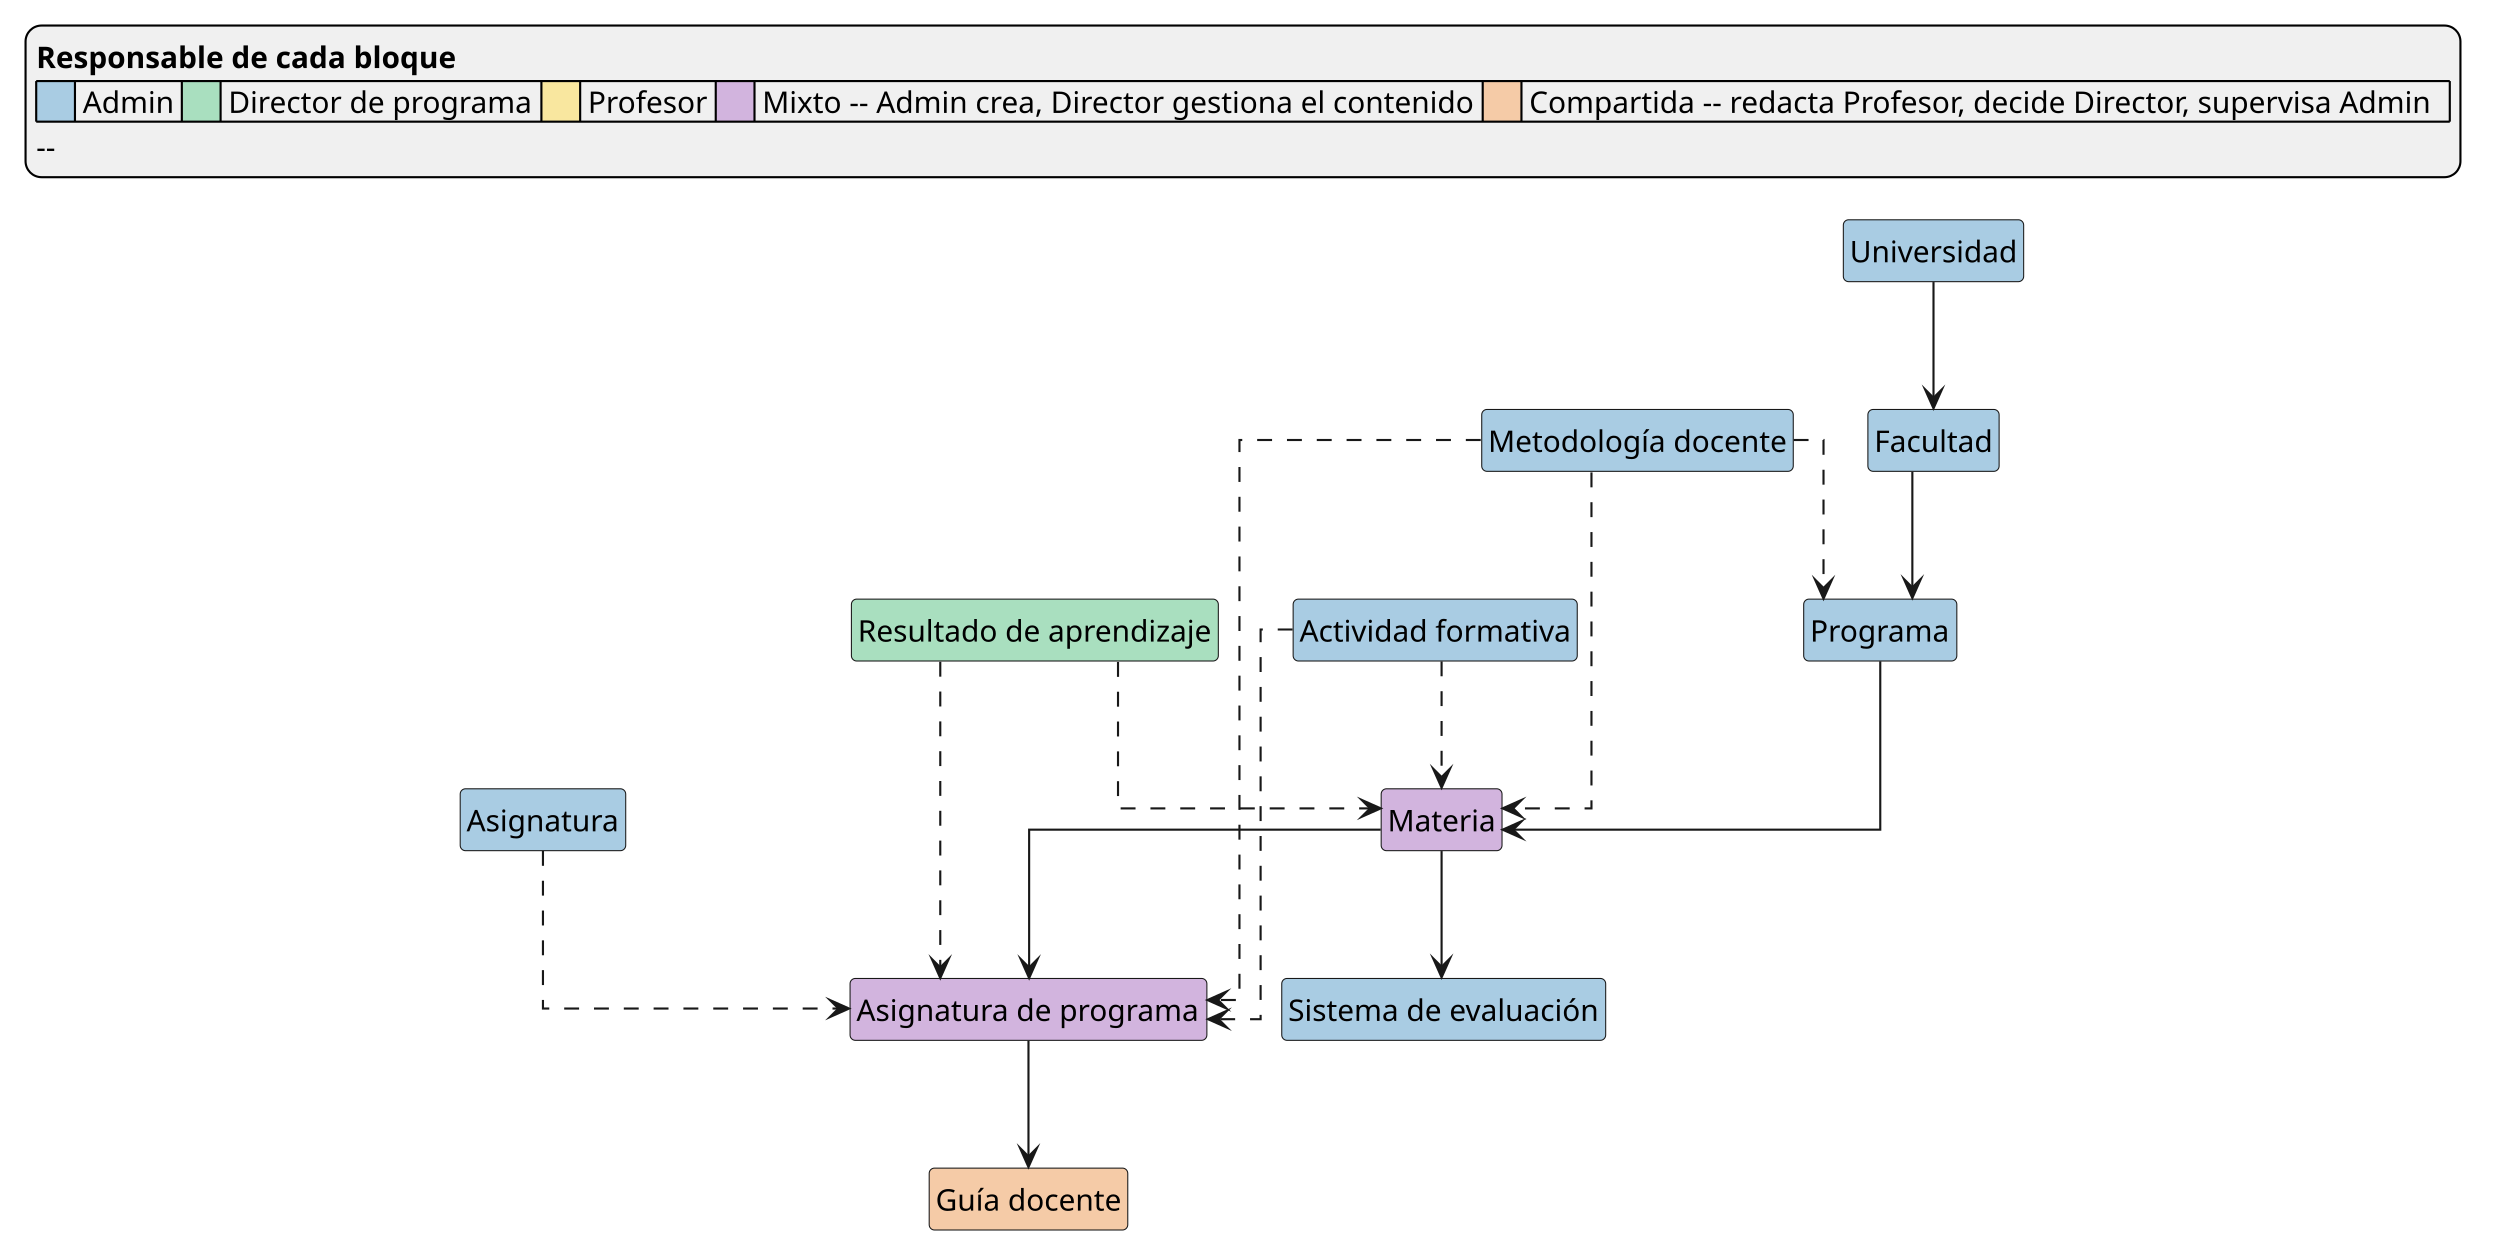
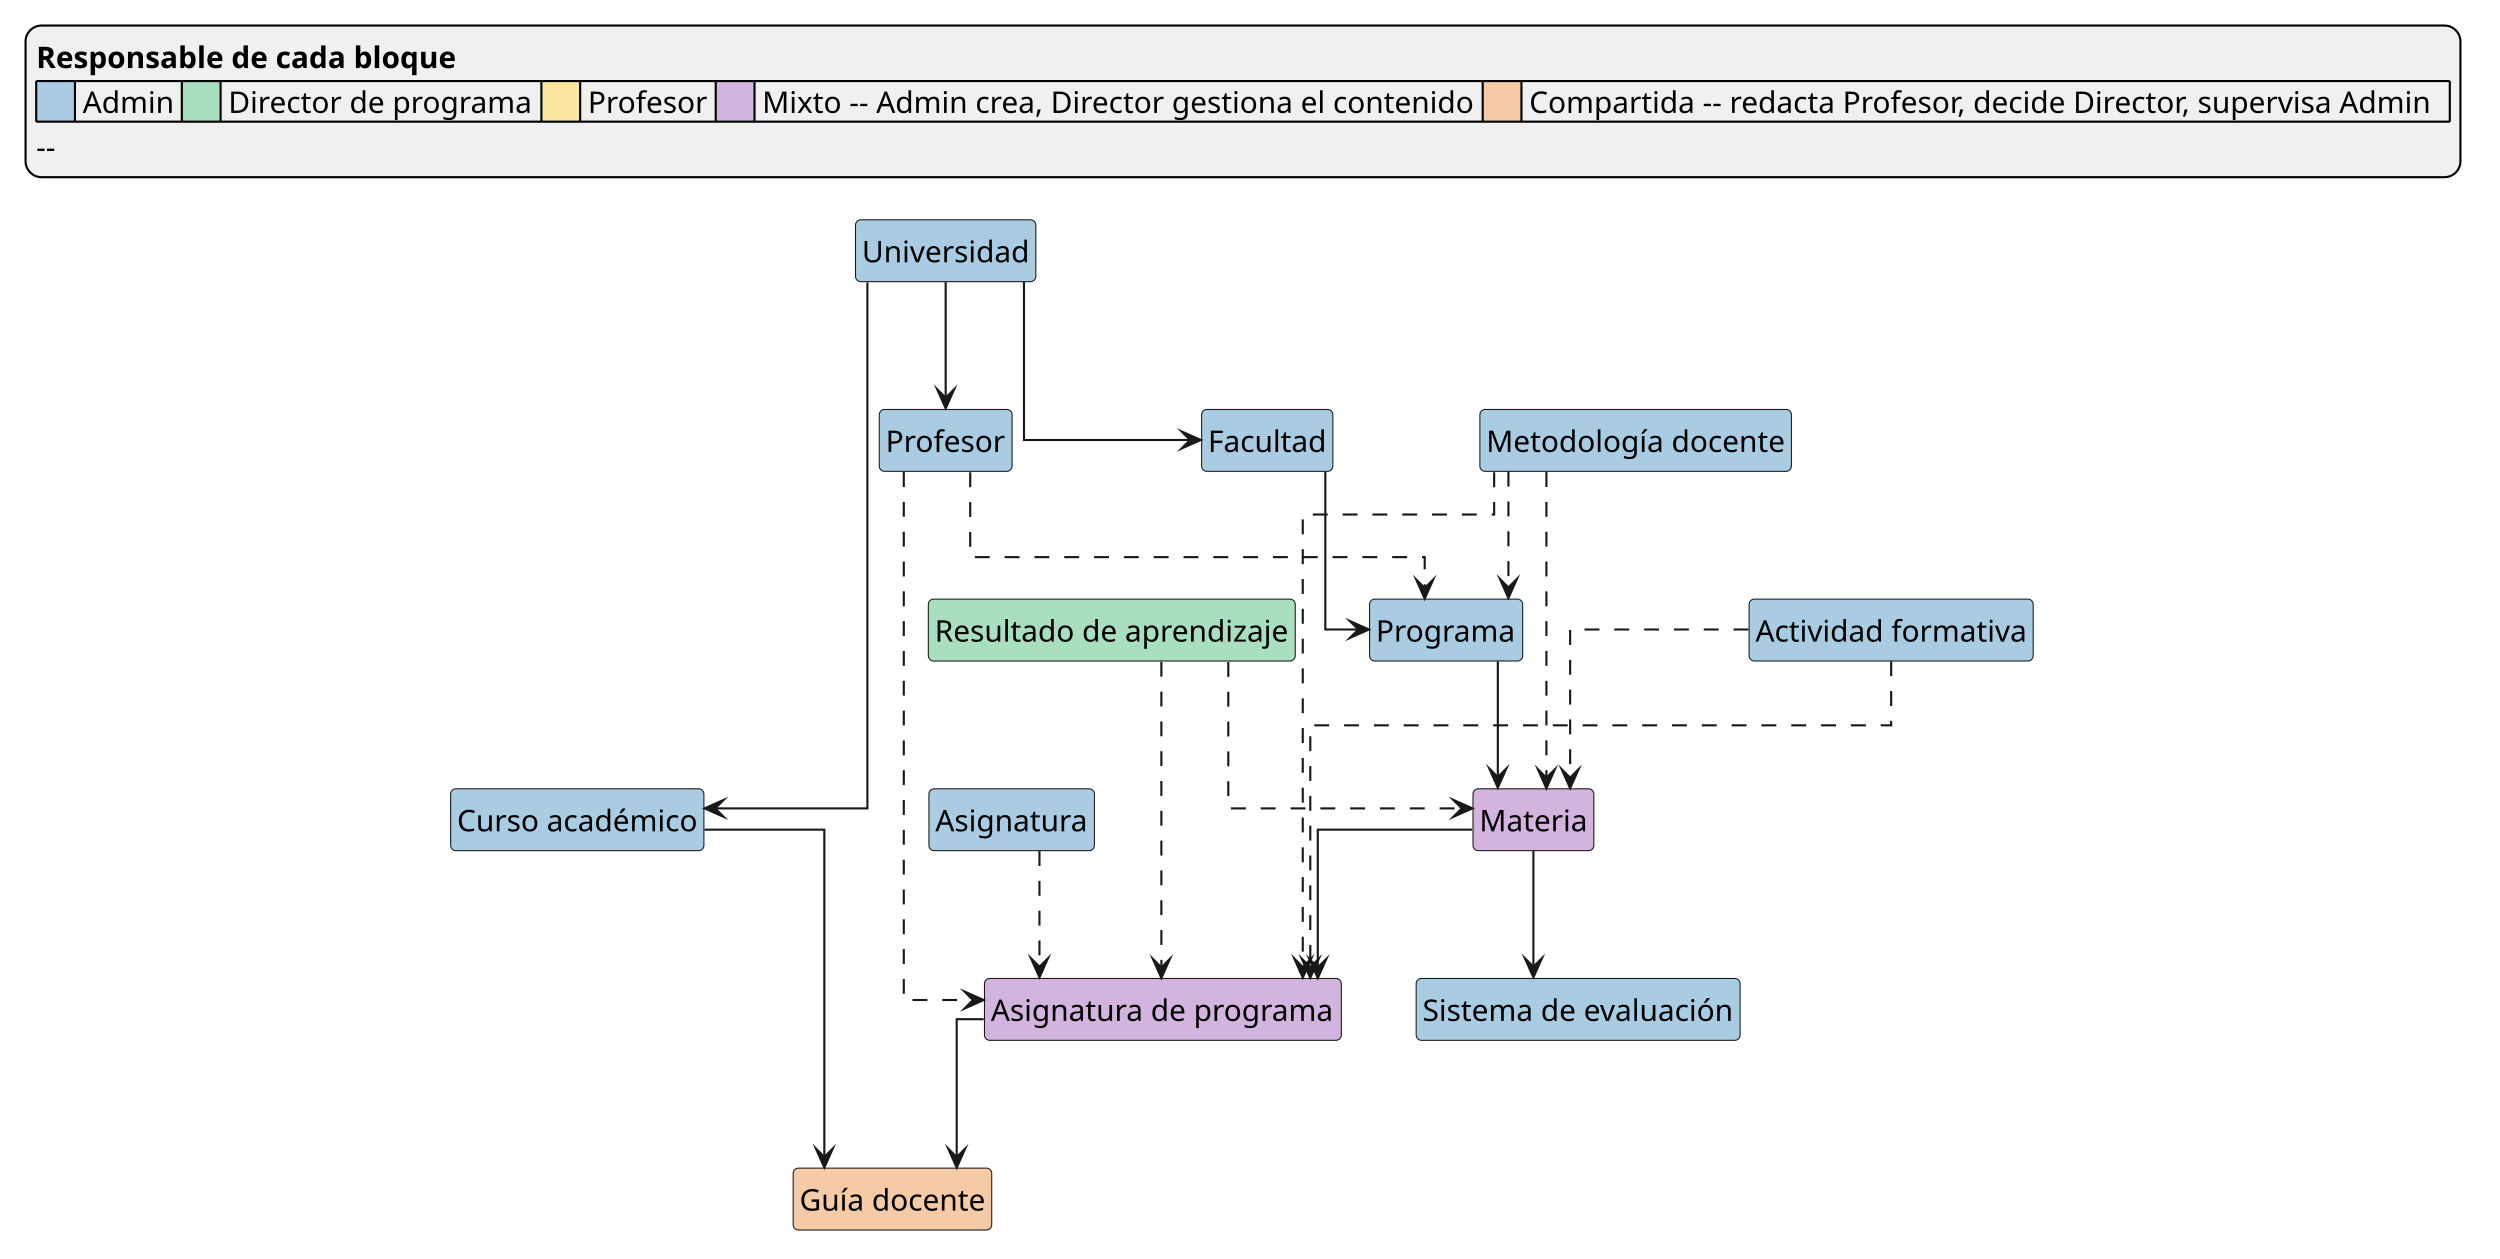
<svg xmlns="http://www.w3.org/2000/svg" version="1.1" data-diagram-type="CLASS" style="width:1174px;height:591px;background:#FFFFFF;" width="1174px" height="591px" viewBox="0 0 1174 591" zoomAndPan="magnify" preserveAspectRatio="none" contentStyleType="text/css">
  <defs />
  <g font-family="sans-serif" lengthAdjust="spacing">
    <g class="legend" data-source-line="14">
      <rect x="12" y="12" width="1143.422" height="71.204" fill="#F0F0F0" style="stroke:#000;stroke-width:1;" rx="7.5" ry="7.5" />
      <text x="17" y="31.966" fill="#000" font-size="14" textLength="197.105" font-weight="700">Responsable de cada bloque</text>
      <rect x="17" y="38.068" width="18.2" height="19.068" fill="#A9CCE3" style="stroke:none;" />
      <text x="17" y="53.034" fill="#000" font-size="14" textLength="18.2">     </text>
      <text x="38.84" y="53.034" fill="#000" font-size="14" textLength="42.91">Admin</text>
      <rect x="85.39" y="38.068" width="18.2" height="19.068" fill="#A9DFBF" style="stroke:none;" />
      <text x="85.39" y="53.034" fill="#000" font-size="14" textLength="18.2">     </text>
      <text x="107.23" y="53.034" fill="#000" font-size="14" textLength="143.373">Director de programa</text>
      <rect x="254.243" y="38.068" width="18.2" height="19.068" fill="#F9E79F" style="stroke:none;" />
      <text x="254.243" y="53.034" fill="#000" font-size="14" textLength="18.2">     </text>
      <text x="276.083" y="53.034" fill="#000" font-size="14" textLength="56.392">Profesor</text>
      <rect x="336.115" y="38.068" width="18.2" height="19.068" fill="#D2B4DE" style="stroke:none;" />
      <text x="336.115" y="53.034" fill="#000" font-size="14" textLength="18.2">     </text>
      <text x="357.955" y="53.034" fill="#000" font-size="14" textLength="334.683">Mixto -- Admin crea, Director gestiona el contenido</text>
      <rect x="696.277" y="38.068" width="18.2" height="19.068" fill="#F5CBA7" style="stroke:none;" />
      <text x="696.277" y="53.034" fill="#000" font-size="14" textLength="18.2">     </text>
      <text x="718.117" y="53.034" fill="#000" font-size="14" textLength="428.665">Compartida -- redacta Profesor, decide Director, supervisa Admin</text>
      <line x1="17" y1="38.068" x2="1150.422" y2="38.068" style="stroke:#000;stroke-width:1;" />
      <line x1="17" y1="57.136" x2="1150.422" y2="57.136" style="stroke:#000;stroke-width:1;" />
      <line x1="17" y1="38.068" x2="17" y2="57.136" style="stroke:#000;stroke-width:1;" />
      <line x1="35.2" y1="38.068" x2="35.2" y2="57.136" style="stroke:#000;stroke-width:1;" />
      <line x1="85.39" y1="38.068" x2="85.39" y2="57.136" style="stroke:#000;stroke-width:1;" />
      <line x1="103.59" y1="38.068" x2="103.59" y2="57.136" style="stroke:#000;stroke-width:1;" />
      <line x1="254.243" y1="38.068" x2="254.243" y2="57.136" style="stroke:#000;stroke-width:1;" />
      <line x1="272.443" y1="38.068" x2="272.443" y2="57.136" style="stroke:#000;stroke-width:1;" />
      <line x1="336.115" y1="38.068" x2="336.115" y2="57.136" style="stroke:#000;stroke-width:1;" />
      <line x1="354.315" y1="38.068" x2="354.315" y2="57.136" style="stroke:#000;stroke-width:1;" />
      <line x1="696.277" y1="38.068" x2="696.277" y2="57.136" style="stroke:#000;stroke-width:1;" />
      <line x1="714.477" y1="38.068" x2="714.477" y2="57.136" style="stroke:#000;stroke-width:1;" />
      <line x1="1150.422" y1="38.068" x2="1150.422" y2="57.136" style="stroke:#000;stroke-width:1;" />
      <text x="17" y="74.102" fill="#000" font-size="14" textLength="9.016">--</text>
    </g>
    <g class="entity" data-qualified-name="Universidad" id="ent0001" data-source-line="21">
-       <rect x="865.631" y="103.204" width="84.68" height="29.068" fill="#A9CCE3" style="stroke:#181818;stroke-width:0.5;" rx="2.5" ry="2.5" />
-       <text x="868.631" y="123.17" fill="#000" font-size="14" textLength="78.68">Universidad</text>
+       <rect x="401.749" y="103.204" width="84.68" height="29.068" fill="#A9CCE3" style="stroke:#181818;stroke-width:0.5;" rx="2.5" ry="2.5" />
+       <text x="404.749" y="123.17" fill="#000" font-size="14" textLength="78.68">Universidad</text>
    </g>
    <g class="entity" data-qualified-name="Facultad" id="ent0002" data-source-line="22">
-       <rect x="877.161" y="192.274" width="61.622" height="29.068" fill="#A9CCE3" style="stroke:#181818;stroke-width:0.5;" rx="2.5" ry="2.5" />
-       <text x="880.161" y="212.24" fill="#000" font-size="14" textLength="55.622">Facultad</text>
+       <rect x="564.279" y="192.274" width="61.622" height="29.068" fill="#A9CCE3" style="stroke:#181818;stroke-width:0.5;" rx="2.5" ry="2.5" />
+       <text x="567.279" y="212.24" fill="#000" font-size="14" textLength="55.622">Facultad</text>
    </g>
    <g class="entity" data-qualified-name="Programa" id="ent0003" data-source-line="23">
-       <rect x="847.011" y="281.344" width="71.912" height="29.068" fill="#A9CCE3" style="stroke:#181818;stroke-width:0.5;" rx="2.5" ry="2.5" />
-       <text x="850.011" y="301.31" fill="#000" font-size="14" textLength="65.912">Programa</text>
+       <rect x="643.139" y="281.344" width="71.912" height="29.068" fill="#A9CCE3" style="stroke:#181818;stroke-width:0.5;" rx="2.5" ry="2.5" />
+       <text x="646.139" y="301.31" fill="#000" font-size="14" textLength="65.912">Programa</text>
    </g>
    <g class="entity" data-qualified-name="Materia" id="ent0004" data-source-line="24">
-       <rect x="648.601" y="370.414" width="56.75" height="29.068" fill="#D2B4DE" style="stroke:#181818;stroke-width:0.5;" rx="2.5" ry="2.5" />
-       <text x="651.601" y="390.38" fill="#000" font-size="14" textLength="50.75">Materia</text>
+       <rect x="691.719" y="370.414" width="56.75" height="29.068" fill="#D2B4DE" style="stroke:#181818;stroke-width:0.5;" rx="2.5" ry="2.5" />
+       <text x="694.719" y="390.38" fill="#000" font-size="14" textLength="50.75">Materia</text>
    </g>
    <g class="entity" data-qualified-name="SistemaEvaluacion" id="ent0005" data-source-line="25">
-       <rect x="601.911" y="459.474" width="152.117" height="29.068" fill="#A9CCE3" style="stroke:#181818;stroke-width:0.5;" rx="2.5" ry="2.5" />
-       <text x="604.911" y="479.44" fill="#000" font-size="14" textLength="146.117">Sistema de evaluación</text>
+       <rect x="665.029" y="459.474" width="152.117" height="29.068" fill="#A9CCE3" style="stroke:#181818;stroke-width:0.5;" rx="2.5" ry="2.5" />
+       <text x="668.029" y="479.44" fill="#000" font-size="14" textLength="146.117">Sistema de evaluación</text>
    </g>
    <g class="entity" data-qualified-name="AsignaturaPrograma" id="ent0006" data-source-line="26">
-       <rect x="399.191" y="459.474" width="167.559" height="29.068" fill="#D2B4DE" style="stroke:#181818;stroke-width:0.5;" rx="2.5" ry="2.5" />
-       <text x="402.191" y="479.44" fill="#000" font-size="14" textLength="161.559">Asignatura de programa</text>
+       <rect x="462.309" y="459.474" width="167.559" height="29.068" fill="#D2B4DE" style="stroke:#181818;stroke-width:0.5;" rx="2.5" ry="2.5" />
+       <text x="465.309" y="479.44" fill="#000" font-size="14" textLength="161.559">Asignatura de programa</text>
    </g>
    <g class="entity" data-qualified-name="Guia" id="ent0007" data-source-line="27">
-       <rect x="436.351" y="548.544" width="93.248" height="29.068" fill="#F5CBA7" style="stroke:#181818;stroke-width:0.5;" rx="2.5" ry="2.5" />
-       <text x="439.351" y="568.51" fill="#000" font-size="14" textLength="87.248">Guía docente</text>
+       <rect x="372.469" y="548.544" width="93.248" height="29.068" fill="#F5CBA7" style="stroke:#181818;stroke-width:0.5;" rx="2.5" ry="2.5" />
+       <text x="375.469" y="568.51" fill="#000" font-size="14" textLength="87.248">Guía docente</text>
    </g>
-     <g class="entity" data-qualified-name="Asignatura" id="ent0014" data-source-line="38">
-       <rect x="216.111" y="370.414" width="77.722" height="29.068" fill="#A9CCE3" style="stroke:#181818;stroke-width:0.5;" rx="2.5" ry="2.5" />
-       <text x="219.111" y="390.38" fill="#000" font-size="14" textLength="71.722">Asignatura</text>
+     <g class="entity" data-qualified-name="CursoAcademico" id="ent0008" data-source-line="28">
+       <rect x="211.629" y="370.414" width="118.924" height="29.068" fill="#A9CCE3" style="stroke:#181818;stroke-width:0.5;" rx="2.5" ry="2.5" />
+       <text x="214.629" y="390.38" fill="#000" font-size="14" textLength="112.924">Curso académico</text>
    </g>
-     <g class="entity" data-qualified-name="MetodologiaDocente" id="ent0015" data-source-line="39">
-       <rect x="695.821" y="192.274" width="146.293" height="29.068" fill="#A9CCE3" style="stroke:#181818;stroke-width:0.5;" rx="2.5" ry="2.5" />
-       <text x="698.821" y="212.24" fill="#000" font-size="14" textLength="140.293">Metodología docente</text>
+     <g class="entity" data-qualified-name="Asignatura" id="ent0017" data-source-line="41">
+       <rect x="436.229" y="370.414" width="77.722" height="29.068" fill="#A9CCE3" style="stroke:#181818;stroke-width:0.5;" rx="2.5" ry="2.5" />
+       <text x="439.229" y="390.38" fill="#000" font-size="14" textLength="71.722">Asignatura</text>
    </g>
-     <g class="entity" data-qualified-name="ResultadoAprendizaje" id="ent0016" data-source-line="40">
-       <rect x="399.821" y="281.344" width="172.305" height="29.068" fill="#A9DFBF" style="stroke:#181818;stroke-width:0.5;" rx="2.5" ry="2.5" />
-       <text x="402.821" y="301.31" fill="#000" font-size="14" textLength="166.305">Resultado de aprendizaje</text>
+     <g class="entity" data-qualified-name="MetodologiaDocente" id="ent0018" data-source-line="42">
+       <rect x="694.949" y="192.274" width="146.293" height="29.068" fill="#A9CCE3" style="stroke:#181818;stroke-width:0.5;" rx="2.5" ry="2.5" />
+       <text x="697.949" y="212.24" fill="#000" font-size="14" textLength="140.293">Metodología docente</text>
    </g>
-     <g class="entity" data-qualified-name="ActividadFormativa" id="ent0017" data-source-line="41">
-       <rect x="607.261" y="281.344" width="133.414" height="29.068" fill="#A9CCE3" style="stroke:#181818;stroke-width:0.5;" rx="2.5" ry="2.5" />
-       <text x="610.261" y="301.31" fill="#000" font-size="14" textLength="127.414">Actividad formativa</text>
+     <g class="entity" data-qualified-name="ResultadoAprendizaje" id="ent0019" data-source-line="43">
+       <rect x="435.939" y="281.344" width="172.305" height="29.068" fill="#A9DFBF" style="stroke:#181818;stroke-width:0.5;" rx="2.5" ry="2.5" />
+       <text x="438.939" y="301.31" fill="#000" font-size="14" textLength="166.305">Resultado de aprendizaje</text>
    </g>
-     <g class="link" data-entity-1="ent0001" data-entity-2="ent0002" id="lnk8" data-source-line="29" data-link-type="dependency">
-       <path d="M907.971,132.444 C907.971,148.854 907.971,170.244 907.971,186.784" style="stroke:#181818;stroke-width:1;" fill="none" id="Universidad-to-Facultad" codeLine="29" />
-       <polygon points="907.971,191.784,911.971,182.784,907.971,186.784,903.971,182.784,907.971,191.784" fill="#181818" style="stroke:#181818;stroke-width:1;stroke-linejoin:miter;stroke-miterlimit:10;" />
+     <g class="entity" data-qualified-name="ActividadFormativa" id="ent0020" data-source-line="44">
+       <rect x="821.379" y="281.344" width="133.414" height="29.068" fill="#A9CCE3" style="stroke:#181818;stroke-width:0.5;" rx="2.5" ry="2.5" />
+       <text x="824.379" y="301.31" fill="#000" font-size="14" textLength="127.414">Actividad formativa</text>
    </g>
-     <g class="link" data-entity-1="ent0002" data-entity-2="ent0003" id="lnk9" data-source-line="30" data-link-type="dependency">
-       <path d="M898.041,221.514 C898.041,237.924 898.041,259.314 898.041,275.854" style="stroke:#181818;stroke-width:1;" fill="none" id="Facultad-to-Programa" codeLine="30" />
-       <polygon points="898.041,280.854,902.041,271.854,898.041,275.854,894.041,271.854,898.041,280.854" fill="#181818" style="stroke:#181818;stroke-width:1;stroke-linejoin:miter;stroke-miterlimit:10;" />
+     <g class="entity" data-qualified-name="Profesor" id="ent0021" data-source-line="45">
+       <rect x="412.899" y="192.274" width="62.392" height="29.068" fill="#A9CCE3" style="stroke:#181818;stroke-width:0.5;" rx="2.5" ry="2.5" />
+       <text x="415.899" y="212.24" fill="#000" font-size="14" textLength="56.392">Profesor</text>
    </g>
-     <g class="link" data-entity-1="ent0003" data-entity-2="ent0004" id="lnk10" data-source-line="31" data-link-type="dependency">
-       <path d="M882.971,310.524 C882.971,336.884 882.971,389.614 882.971,389.614 C882.971,389.614 767.221,389.614 710.611,389.614" style="stroke:#181818;stroke-width:1;" fill="none" id="Programa-to-Materia" codeLine="31" />
-       <polygon points="705.611,389.614,714.611,393.614,710.611,389.614,714.611,385.614,705.611,389.614" fill="#181818" style="stroke:#181818;stroke-width:1;stroke-linejoin:miter;stroke-miterlimit:10;" />
+     <g class="link" data-entity-1="ent0001" data-entity-2="ent0002" id="lnk9" data-source-line="30" data-link-type="dependency">
+       <path d="M480.859,132.414 C480.859,157.654 480.859,206.614 480.859,206.614 C480.859,206.614 525.059,206.614 558.879,206.614" style="stroke:#181818;stroke-width:1;" fill="none" id="Universidad-to-Facultad" codeLine="30" />
+       <polygon points="563.879,206.614,554.879,202.614,558.879,206.614,554.879,210.614,563.879,206.614" fill="#181818" style="stroke:#181818;stroke-width:1;stroke-linejoin:miter;stroke-miterlimit:10;" />
    </g>
-     <g class="link" data-entity-1="ent0004" data-entity-2="ent0005" id="lnk11" data-source-line="32" data-link-type="dependency">
-       <path d="M676.971,399.654 C676.971,416.054 676.971,437.454 676.971,453.984" style="stroke:#181818;stroke-width:1;" fill="none" id="Materia-to-SistemaEvaluacion" codeLine="32" />
-       <polygon points="676.971,458.984,680.971,449.984,676.971,453.984,672.971,449.984,676.971,458.984" fill="#181818" style="stroke:#181818;stroke-width:1;stroke-linejoin:miter;stroke-miterlimit:10;" />
+     <g class="link" data-entity-1="ent0002" data-entity-2="ent0003" id="lnk10" data-source-line="31" data-link-type="dependency">
+       <path d="M622.369,221.474 C622.369,246.694 622.369,295.614 622.369,295.614 C622.369,295.614 626.729,295.614 637.849,295.614" style="stroke:#181818;stroke-width:1;" fill="none" id="Facultad-to-Programa" codeLine="31" />
+       <polygon points="642.849,295.614,633.849,291.614,637.849,295.614,633.849,299.614,642.849,295.614" fill="#181818" style="stroke:#181818;stroke-width:1;stroke-linejoin:miter;stroke-miterlimit:10;" />
    </g>
-     <g class="link" data-entity-1="ent0004" data-entity-2="ent0006" id="lnk12" data-source-line="33" data-link-type="dependency">
-       <path d="M648.391,389.614 C594.511,389.614 483.281,389.614 483.281,389.614 C483.281,389.614 483.281,430.134 483.281,454.314" style="stroke:#181818;stroke-width:1;" fill="none" id="Materia-to-AsignaturaPrograma" codeLine="33" />
-       <polygon points="483.281,459.314,487.281,450.314,483.281,454.314,479.281,450.314,483.281,459.314" fill="#181818" style="stroke:#181818;stroke-width:1;stroke-linejoin:miter;stroke-miterlimit:10;" />
+     <g class="link" data-entity-1="ent0003" data-entity-2="ent0004" id="lnk11" data-source-line="32" data-link-type="dependency">
+       <path d="M703.379,310.584 C703.379,326.984 703.379,348.384 703.379,364.914" style="stroke:#181818;stroke-width:1;" fill="none" id="Programa-to-Materia" codeLine="32" />
+       <polygon points="703.379,369.914,707.379,360.914,703.379,364.914,699.379,360.914,703.379,369.914" fill="#181818" style="stroke:#181818;stroke-width:1;stroke-linejoin:miter;stroke-miterlimit:10;" />
    </g>
-     <g class="link" data-entity-1="ent0006" data-entity-2="ent0007" id="lnk13" data-source-line="34" data-link-type="dependency">
-       <path d="M482.971,488.724 C482.971,505.124 482.971,526.524 482.971,543.054" style="stroke:#181818;stroke-width:1;" fill="none" id="AsignaturaPrograma-to-Guia" codeLine="34" />
-       <polygon points="482.971,548.054,486.971,539.054,482.971,543.054,478.971,539.054,482.971,548.054" fill="#181818" style="stroke:#181818;stroke-width:1;stroke-linejoin:miter;stroke-miterlimit:10;" />
+     <g class="link" data-entity-1="ent0004" data-entity-2="ent0005" id="lnk12" data-source-line="33" data-link-type="dependency">
+       <path d="M720.089,399.654 C720.089,416.054 720.089,437.454 720.089,453.984" style="stroke:#181818;stroke-width:1;" fill="none" id="Materia-to-SistemaEvaluacion" codeLine="33" />
+       <polygon points="720.089,458.984,724.089,449.984,720.089,453.984,716.089,449.984,720.089,458.984" fill="#181818" style="stroke:#181818;stroke-width:1;stroke-linejoin:miter;stroke-miterlimit:10;" />
    </g>
-     <g class="link" data-entity-1="ent0014" data-entity-2="ent0006" id="lnk18" data-source-line="43" data-link-type="dependency">
-       <path d="M254.971,399.584 C254.971,424.774 254.971,473.614 254.971,473.614 C254.971,473.614 328.771,473.614 393.721,473.614" style="stroke:#181818;stroke-width:1;stroke-dasharray:7,7;" fill="none" id="Asignatura-to-AsignaturaPrograma" codeLine="43" />
-       <polygon points="398.721,473.614,389.721,469.614,393.721,473.614,389.721,477.614,398.721,473.614" fill="#181818" style="stroke:#181818;stroke-width:1;stroke-linejoin:miter;stroke-miterlimit:10;" />
+     <g class="link" data-entity-1="ent0004" data-entity-2="ent0006" id="lnk13" data-source-line="34" data-link-type="dependency">
+       <path d="M691.349,389.614 C661.409,389.614 618.839,389.614 618.839,389.614 C618.839,389.614 618.839,430.134 618.839,454.314" style="stroke:#181818;stroke-width:1;" fill="none" id="Materia-to-AsignaturaPrograma" codeLine="34" />
+       <polygon points="618.839,459.314,622.839,450.314,618.839,454.314,614.839,450.314,618.839,459.314" fill="#181818" style="stroke:#181818;stroke-width:1;stroke-linejoin:miter;stroke-miterlimit:10;" />
    </g>
-     <g class="link" data-entity-1="ent0015" data-entity-2="ent0003" id="lnk19" data-source-line="44" data-link-type="dependency">
-       <path d="M842.291,206.614 C850.691,206.614 856.321,206.614 856.321,206.614 C856.321,206.614 856.321,250.784 856.321,276.134" style="stroke:#181818;stroke-width:1;stroke-dasharray:7,7;" fill="none" id="MetodologiaDocente-to-Programa" codeLine="44" />
-       <polygon points="856.321,281.134,860.321,272.134,856.321,276.134,852.321,272.134,856.321,281.134" fill="#181818" style="stroke:#181818;stroke-width:1;stroke-linejoin:miter;stroke-miterlimit:10;" />
+     <g class="link" data-entity-1="ent0006" data-entity-2="ent0007" id="lnk14" data-source-line="35" data-link-type="dependency">
+       <path d="M461.929,478.614 C454.239,478.614 449.269,478.614 449.269,478.614 C449.269,478.614 449.269,519.164 449.269,543.364" style="stroke:#181818;stroke-width:1;" fill="none" id="AsignaturaPrograma-to-Guia" codeLine="35" />
+       <polygon points="449.269,548.364,453.269,539.364,449.269,543.364,445.269,539.364,449.269,548.364" fill="#181818" style="stroke:#181818;stroke-width:1;stroke-linejoin:miter;stroke-miterlimit:10;" />
    </g>
-     <g class="link" data-entity-1="ent0015" data-entity-2="ent0004" id="lnk20" data-source-line="45" data-link-type="dependency">
-       <path d="M747.351,221.844 C747.351,263.884 747.351,379.614 747.351,379.614 C747.351,379.614 730.081,379.614 710.601,379.614" style="stroke:#181818;stroke-width:1;stroke-dasharray:7,7;" fill="none" id="MetodologiaDocente-to-Materia" codeLine="45" />
-       <polygon points="705.601,379.614,714.601,383.614,710.601,379.614,714.601,375.614,705.601,379.614" fill="#181818" style="stroke:#181818;stroke-width:1;stroke-linejoin:miter;stroke-miterlimit:10;" />
+     <g class="link" data-entity-1="ent0001" data-entity-2="ent0008" id="lnk15" data-source-line="36" data-link-type="dependency">
+       <path d="M407.319,132.574 C407.319,187.964 407.319,379.614 407.319,379.614 C407.319,379.614 372.449,379.614 335.849,379.614" style="stroke:#181818;stroke-width:1;" fill="none" id="Universidad-to-CursoAcademico" codeLine="36" />
+       <polygon points="330.849,379.614,339.849,383.614,335.849,379.614,339.849,375.614,330.849,379.614" fill="#181818" style="stroke:#181818;stroke-width:1;stroke-linejoin:miter;stroke-miterlimit:10;" />
    </g>
-     <g class="link" data-entity-1="ent0015" data-entity-2="ent0006" id="lnk21" data-source-line="46" data-link-type="dependency">
-       <path d="M695.361,206.614 C643.061,206.614 582.051,206.614 582.051,206.614 C582.051,206.614 582.051,469.614 582.051,469.614 C582.051,469.614 581.051,469.614 572.001,469.614" style="stroke:#181818;stroke-width:1;stroke-dasharray:7,7;" fill="none" id="MetodologiaDocente-to-AsignaturaPrograma" codeLine="46" />
-       <polygon points="567.001,469.614,576.001,473.614,572.001,469.614,576.001,465.614,567.001,469.614" fill="#181818" style="stroke:#181818;stroke-width:1;stroke-linejoin:miter;stroke-miterlimit:10;" />
+     <g class="link" data-entity-1="ent0008" data-entity-2="ent0007" id="lnk16" data-source-line="37" data-link-type="dependency">
+       <path d="M330.799,389.614 C359.229,389.614 387.109,389.614 387.109,389.614 C387.109,389.614 387.109,501.344 387.109,543.294" style="stroke:#181818;stroke-width:1;" fill="none" id="CursoAcademico-to-Guia" codeLine="37" />
+       <polygon points="387.109,548.294,391.109,539.294,387.109,543.294,383.109,539.294,387.109,548.294" fill="#181818" style="stroke:#181818;stroke-width:1;stroke-linejoin:miter;stroke-miterlimit:10;" />
    </g>
-     <g class="link" data-entity-1="ent0016" data-entity-2="ent0004" id="lnk22" data-source-line="47" data-link-type="dependency">
-       <path d="M525.021,310.844 C525.021,334.934 525.021,379.614 525.021,379.614 C525.021,379.614 599.371,379.614 643.391,379.614" style="stroke:#181818;stroke-width:1;stroke-dasharray:7,7;" fill="none" id="ResultadoAprendizaje-to-Materia" codeLine="47" />
-       <polygon points="648.391,379.614,639.391,375.614,643.391,379.614,639.391,383.614,648.391,379.614" fill="#181818" style="stroke:#181818;stroke-width:1;stroke-linejoin:miter;stroke-miterlimit:10;" />
+     <g class="link" data-entity-1="ent0017" data-entity-2="ent0006" id="lnk22" data-source-line="47" data-link-type="dependency">
+       <path d="M488.129,399.654 C488.129,416.054 488.129,437.454 488.129,453.984" style="stroke:#181818;stroke-width:1;stroke-dasharray:7,7;" fill="none" id="Asignatura-to-AsignaturaPrograma" codeLine="47" />
+       <polygon points="488.129,458.984,492.129,449.984,488.129,453.984,484.129,449.984,488.129,458.984" fill="#181818" style="stroke:#181818;stroke-width:1;stroke-linejoin:miter;stroke-miterlimit:10;" />
    </g>
-     <g class="link" data-entity-1="ent0016" data-entity-2="ent0006" id="lnk23" data-source-line="48" data-link-type="dependency">
-       <path d="M441.551,310.754 C441.551,344.374 441.551,420.844 441.551,454.294" style="stroke:#181818;stroke-width:1;stroke-dasharray:7,7;" fill="none" id="ResultadoAprendizaje-to-AsignaturaPrograma" codeLine="48" />
-       <polygon points="441.551,459.294,445.551,450.294,441.551,454.294,437.551,450.294,441.551,459.294" fill="#181818" style="stroke:#181818;stroke-width:1;stroke-linejoin:miter;stroke-miterlimit:10;" />
+     <g class="link" data-entity-1="ent0018" data-entity-2="ent0003" id="lnk23" data-source-line="48" data-link-type="dependency">
+       <path d="M708.349,221.514 C708.349,237.924 708.349,259.314 708.349,275.854" style="stroke:#181818;stroke-width:1;stroke-dasharray:7,7;" fill="none" id="MetodologiaDocente-to-Programa" codeLine="48" />
+       <polygon points="708.349,280.854,712.349,271.854,708.349,275.854,704.349,271.854,708.349,280.854" fill="#181818" style="stroke:#181818;stroke-width:1;stroke-linejoin:miter;stroke-miterlimit:10;" />
    </g>
-     <g class="link" data-entity-1="ent0017" data-entity-2="ent0004" id="lnk24" data-source-line="49" data-link-type="dependency">
-       <path d="M676.971,310.584 C676.971,326.984 676.971,348.384 676.971,364.914" style="stroke:#181818;stroke-width:1;stroke-dasharray:7,7;" fill="none" id="ActividadFormativa-to-Materia" codeLine="49" />
-       <polygon points="676.971,369.914,680.971,360.914,676.971,364.914,672.971,360.914,676.971,369.914" fill="#181818" style="stroke:#181818;stroke-width:1;stroke-linejoin:miter;stroke-miterlimit:10;" />
+     <g class="link" data-entity-1="ent0018" data-entity-2="ent0004" id="lnk24" data-source-line="49" data-link-type="dependency">
+       <path d="M726.189,221.694 C726.189,255.304 726.189,331.774 726.189,365.234" style="stroke:#181818;stroke-width:1;stroke-dasharray:7,7;" fill="none" id="MetodologiaDocente-to-Materia" codeLine="49" />
+       <polygon points="726.189,370.234,730.189,361.234,726.189,365.234,722.189,361.234,726.189,370.234" fill="#181818" style="stroke:#181818;stroke-width:1;stroke-linejoin:miter;stroke-miterlimit:10;" />
    </g>
-     <g class="link" data-entity-1="ent0017" data-entity-2="ent0006" id="lnk25" data-source-line="50" data-link-type="dependency">
-       <path d="M607.021,295.614 C598.111,295.614 591.981,295.614 591.981,295.614 C591.981,295.614 591.981,478.614 591.981,478.614 C591.981,478.614 586.601,478.614 572.251,478.614" style="stroke:#181818;stroke-width:1;stroke-dasharray:7,7;" fill="none" id="ActividadFormativa-to-AsignaturaPrograma" codeLine="50" />
-       <polygon points="567.251,478.614,576.251,482.614,572.251,478.614,576.251,474.614,567.251,478.614" fill="#181818" style="stroke:#181818;stroke-width:1;stroke-linejoin:miter;stroke-miterlimit:10;" />
+     <g class="link" data-entity-1="ent0018" data-entity-2="ent0006" id="lnk25" data-source-line="50" data-link-type="dependency">
+       <path d="M701.649,221.774 C701.649,231.204 701.649,241.614 701.649,241.614 C701.649,241.614 611.779,241.614 611.779,241.614 C611.779,241.614 611.779,402.824 611.779,454.124" style="stroke:#181818;stroke-width:1;stroke-dasharray:7,7;" fill="none" id="MetodologiaDocente-to-AsignaturaPrograma" codeLine="50" />
+       <polygon points="611.779,459.124,615.779,450.124,611.779,454.124,607.779,450.124,611.779,459.124" fill="#181818" style="stroke:#181818;stroke-width:1;stroke-linejoin:miter;stroke-miterlimit:10;" />
+     </g>
+     <g class="link" data-entity-1="ent0019" data-entity-2="ent0004" id="lnk26" data-source-line="51" data-link-type="dependency">
+       <path d="M576.809,310.844 C576.809,334.934 576.809,379.614 576.809,379.614 C576.809,379.614 644.629,379.614 686.439,379.614" style="stroke:#181818;stroke-width:1;stroke-dasharray:7,7;" fill="none" id="ResultadoAprendizaje-to-Materia" codeLine="51" />
+       <polygon points="691.439,379.614,682.439,375.614,686.439,379.614,682.439,383.614,691.439,379.614" fill="#181818" style="stroke:#181818;stroke-width:1;stroke-linejoin:miter;stroke-miterlimit:10;" />
+     </g>
+     <g class="link" data-entity-1="ent0019" data-entity-2="ent0006" id="lnk27" data-source-line="52" data-link-type="dependency">
+       <path d="M545.379,310.754 C545.379,344.374 545.379,420.844 545.379,454.294" style="stroke:#181818;stroke-width:1;stroke-dasharray:7,7;" fill="none" id="ResultadoAprendizaje-to-AsignaturaPrograma" codeLine="52" />
+       <polygon points="545.379,459.294,549.379,450.294,545.379,454.294,541.379,450.294,545.379,459.294" fill="#181818" style="stroke:#181818;stroke-width:1;stroke-linejoin:miter;stroke-miterlimit:10;" />
+     </g>
+     <g class="link" data-entity-1="ent0020" data-entity-2="ent0004" id="lnk28" data-source-line="53" data-link-type="dependency">
+       <path d="M821.089,295.614 C780.819,295.614 737.329,295.614 737.329,295.614 C737.329,295.614 737.329,339.824 737.329,365.194" style="stroke:#181818;stroke-width:1;stroke-dasharray:7,7;" fill="none" id="ActividadFormativa-to-Materia" codeLine="53" />
+       <polygon points="737.329,370.194,741.329,361.194,737.329,365.194,733.329,361.194,737.329,370.194" fill="#181818" style="stroke:#181818;stroke-width:1;stroke-linejoin:miter;stroke-miterlimit:10;" />
+     </g>
+     <g class="link" data-entity-1="ent0020" data-entity-2="ent0006" id="lnk29" data-source-line="54" data-link-type="dependency">
+       <path d="M888.089,310.524 C888.089,323.574 888.089,340.614 888.089,340.614 C888.089,340.614 615.309,340.614 615.309,340.614 C615.309,340.614 615.309,419.494 615.309,454.224" style="stroke:#181818;stroke-width:1;stroke-dasharray:7,7;" fill="none" id="ActividadFormativa-to-AsignaturaPrograma" codeLine="54" />
+       <polygon points="615.309,459.224,619.309,450.224,615.309,454.224,611.309,450.224,615.309,459.224" fill="#181818" style="stroke:#181818;stroke-width:1;stroke-linejoin:miter;stroke-miterlimit:10;" />
+     </g>
+     <g class="link" data-entity-1="ent0001" data-entity-2="ent0021" id="lnk30" data-source-line="55" data-link-type="dependency">
+       <path d="M444.089,132.444 C444.089,148.854 444.089,170.244 444.089,186.784" style="stroke:#181818;stroke-width:1;" fill="none" id="Universidad-to-Profesor" codeLine="55" />
+       <polygon points="444.089,191.784,448.089,182.784,444.089,186.784,440.089,182.784,444.089,191.784" fill="#181818" style="stroke:#181818;stroke-width:1;stroke-linejoin:miter;stroke-miterlimit:10;" />
+     </g>
+     <g class="link" data-entity-1="ent0021" data-entity-2="ent0006" id="lnk31" data-source-line="56" data-link-type="dependency">
+       <path d="M424.419,221.694 C424.419,277.284 424.419,469.614 424.419,469.614 C424.419,469.614 435.999,469.614 456.919,469.614" style="stroke:#181818;stroke-width:1;stroke-dasharray:7,7;" fill="none" id="Profesor-to-AsignaturaPrograma" codeLine="56" />
+       <polygon points="461.919,469.614,452.919,465.614,456.919,469.614,452.919,473.614,461.919,469.614" fill="#181818" style="stroke:#181818;stroke-width:1;stroke-linejoin:miter;stroke-miterlimit:10;" />
+     </g>
+     <g class="link" data-entity-1="ent0021" data-entity-2="ent0003" id="lnk32" data-source-line="57" data-link-type="dependency">
+       <path d="M455.609,221.784 C455.609,238.014 455.609,261.614 455.609,261.614 C455.609,261.614 669.039,261.614 669.039,261.614 C669.039,261.614 669.039,266.864 669.039,276.144" style="stroke:#181818;stroke-width:1;stroke-dasharray:7,7;" fill="none" id="Profesor-to-Programa" codeLine="57" />
+       <polygon points="669.039,281.144,673.039,272.144,669.039,276.144,665.039,272.144,669.039,281.144" fill="#181818" style="stroke:#181818;stroke-width:1;stroke-linejoin:miter;stroke-miterlimit:10;" />
    </g>
  </g>
</svg>
